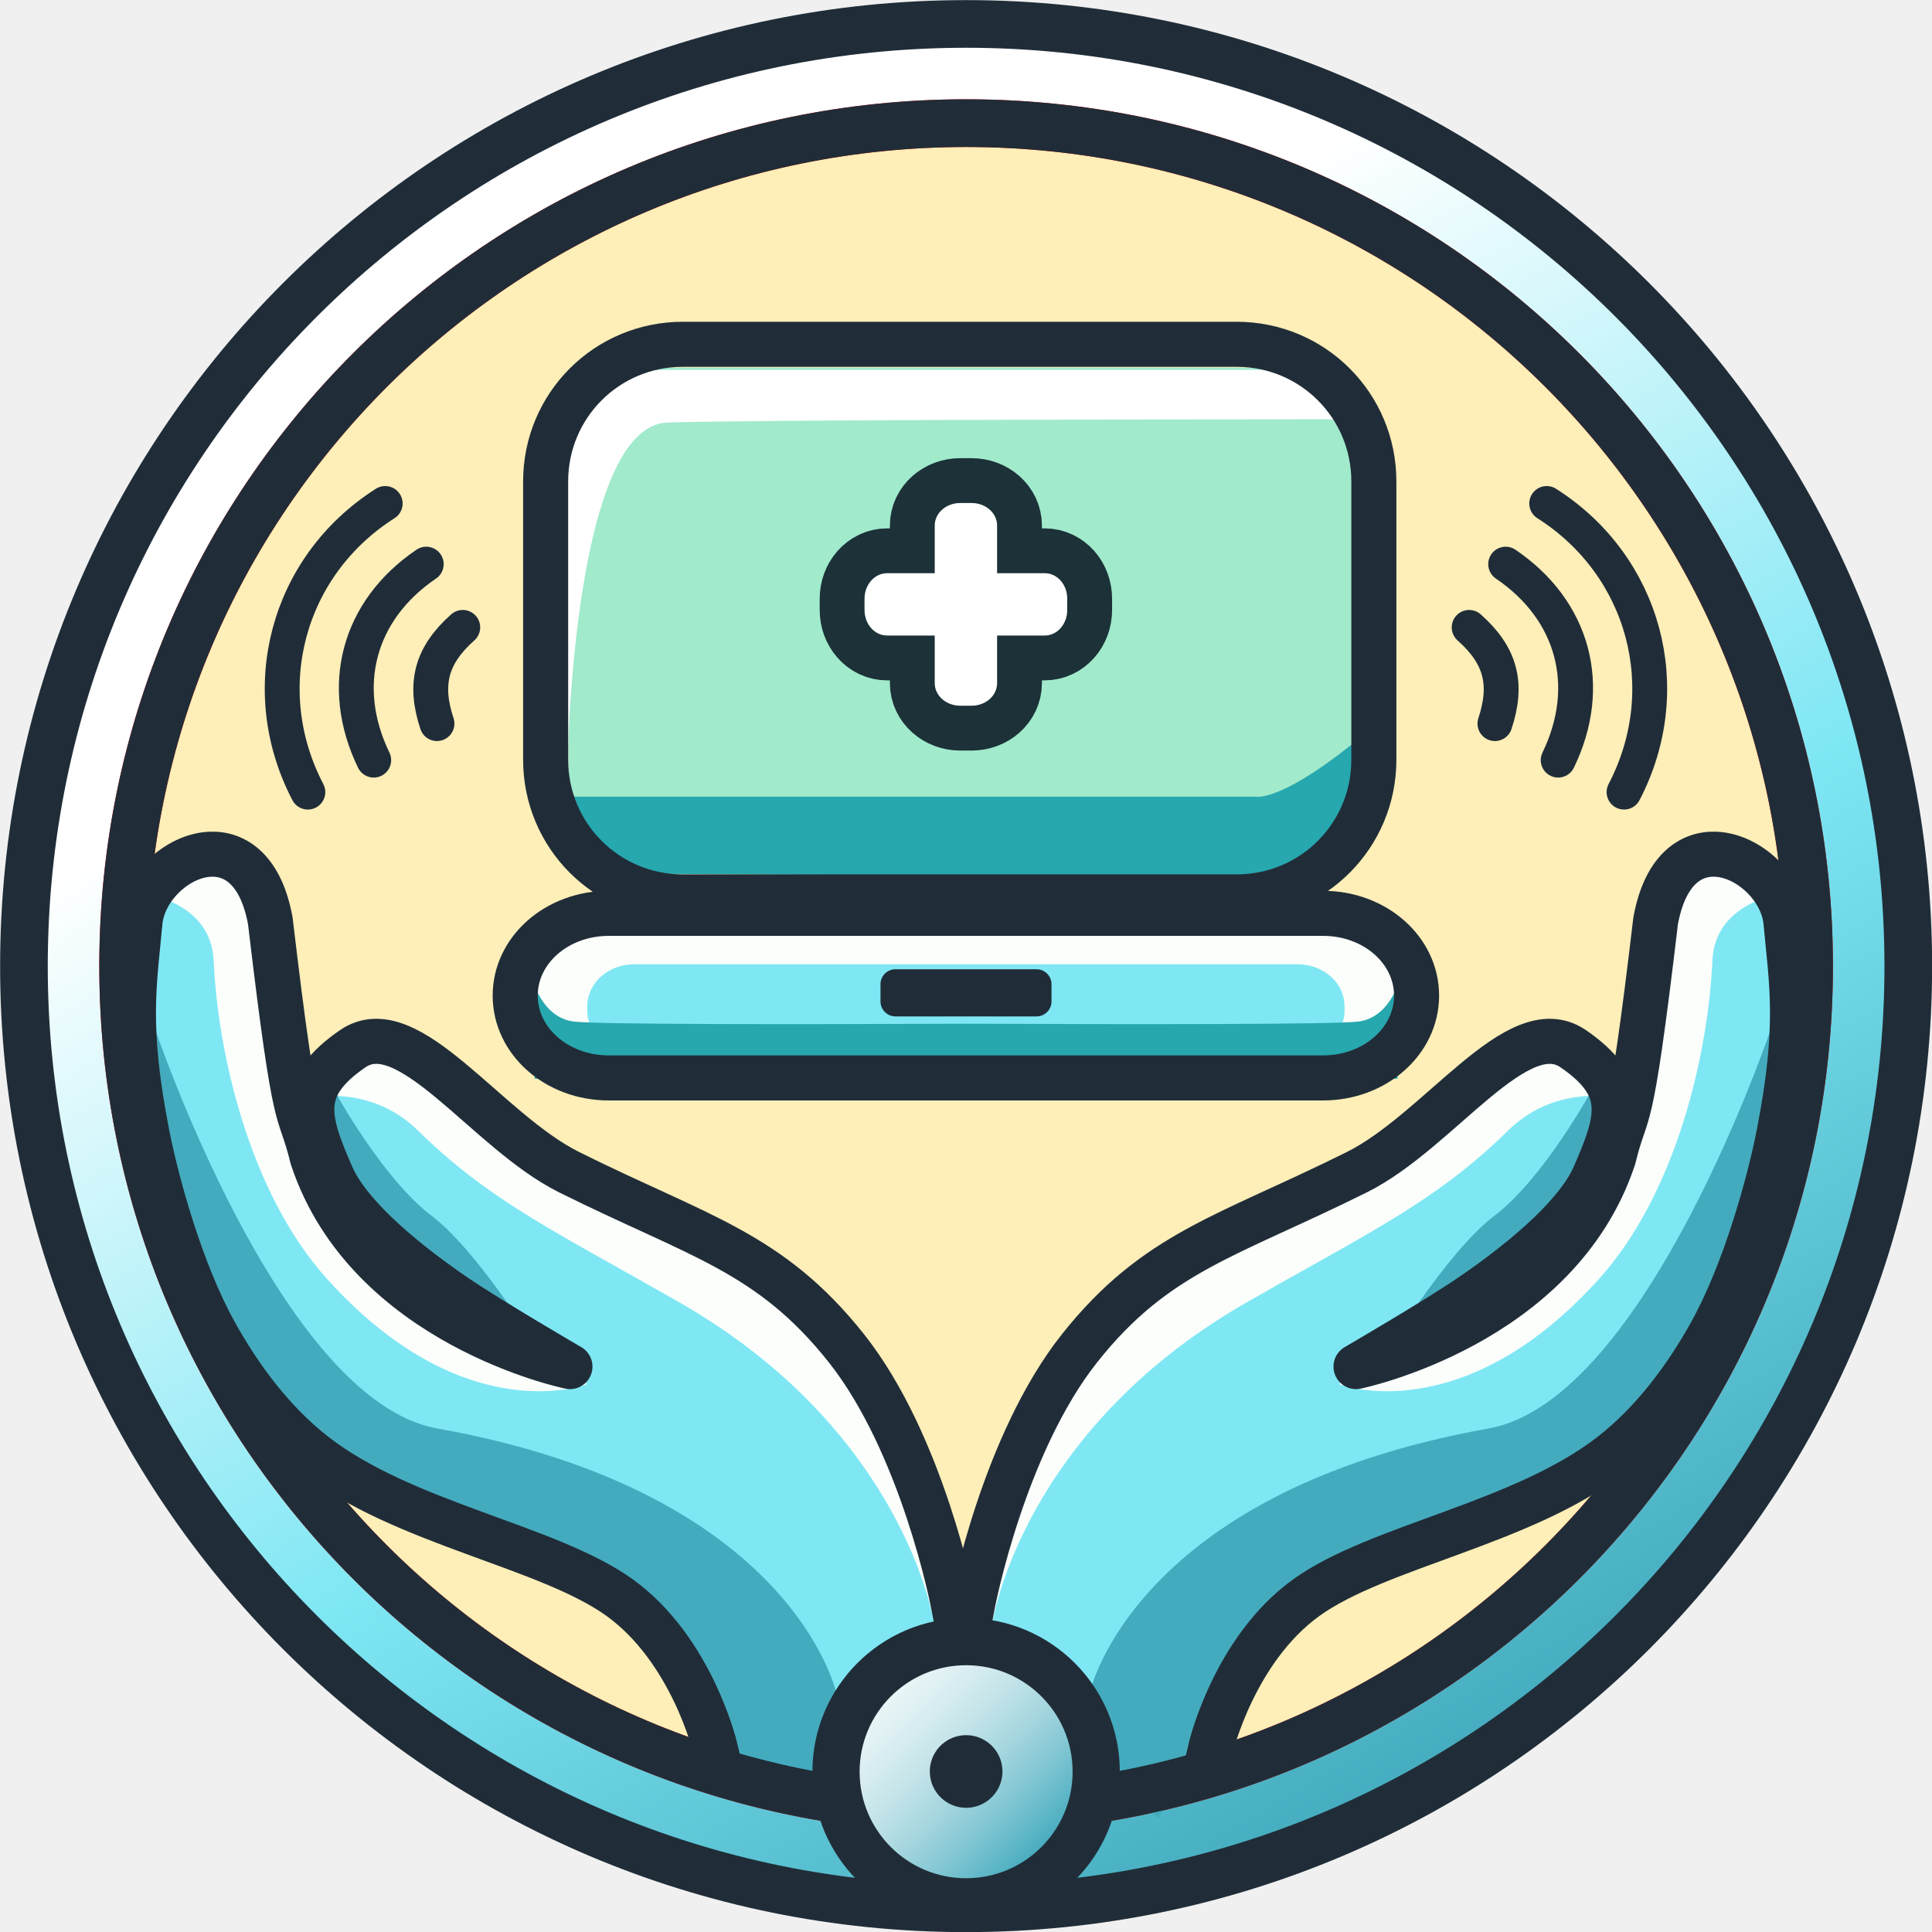
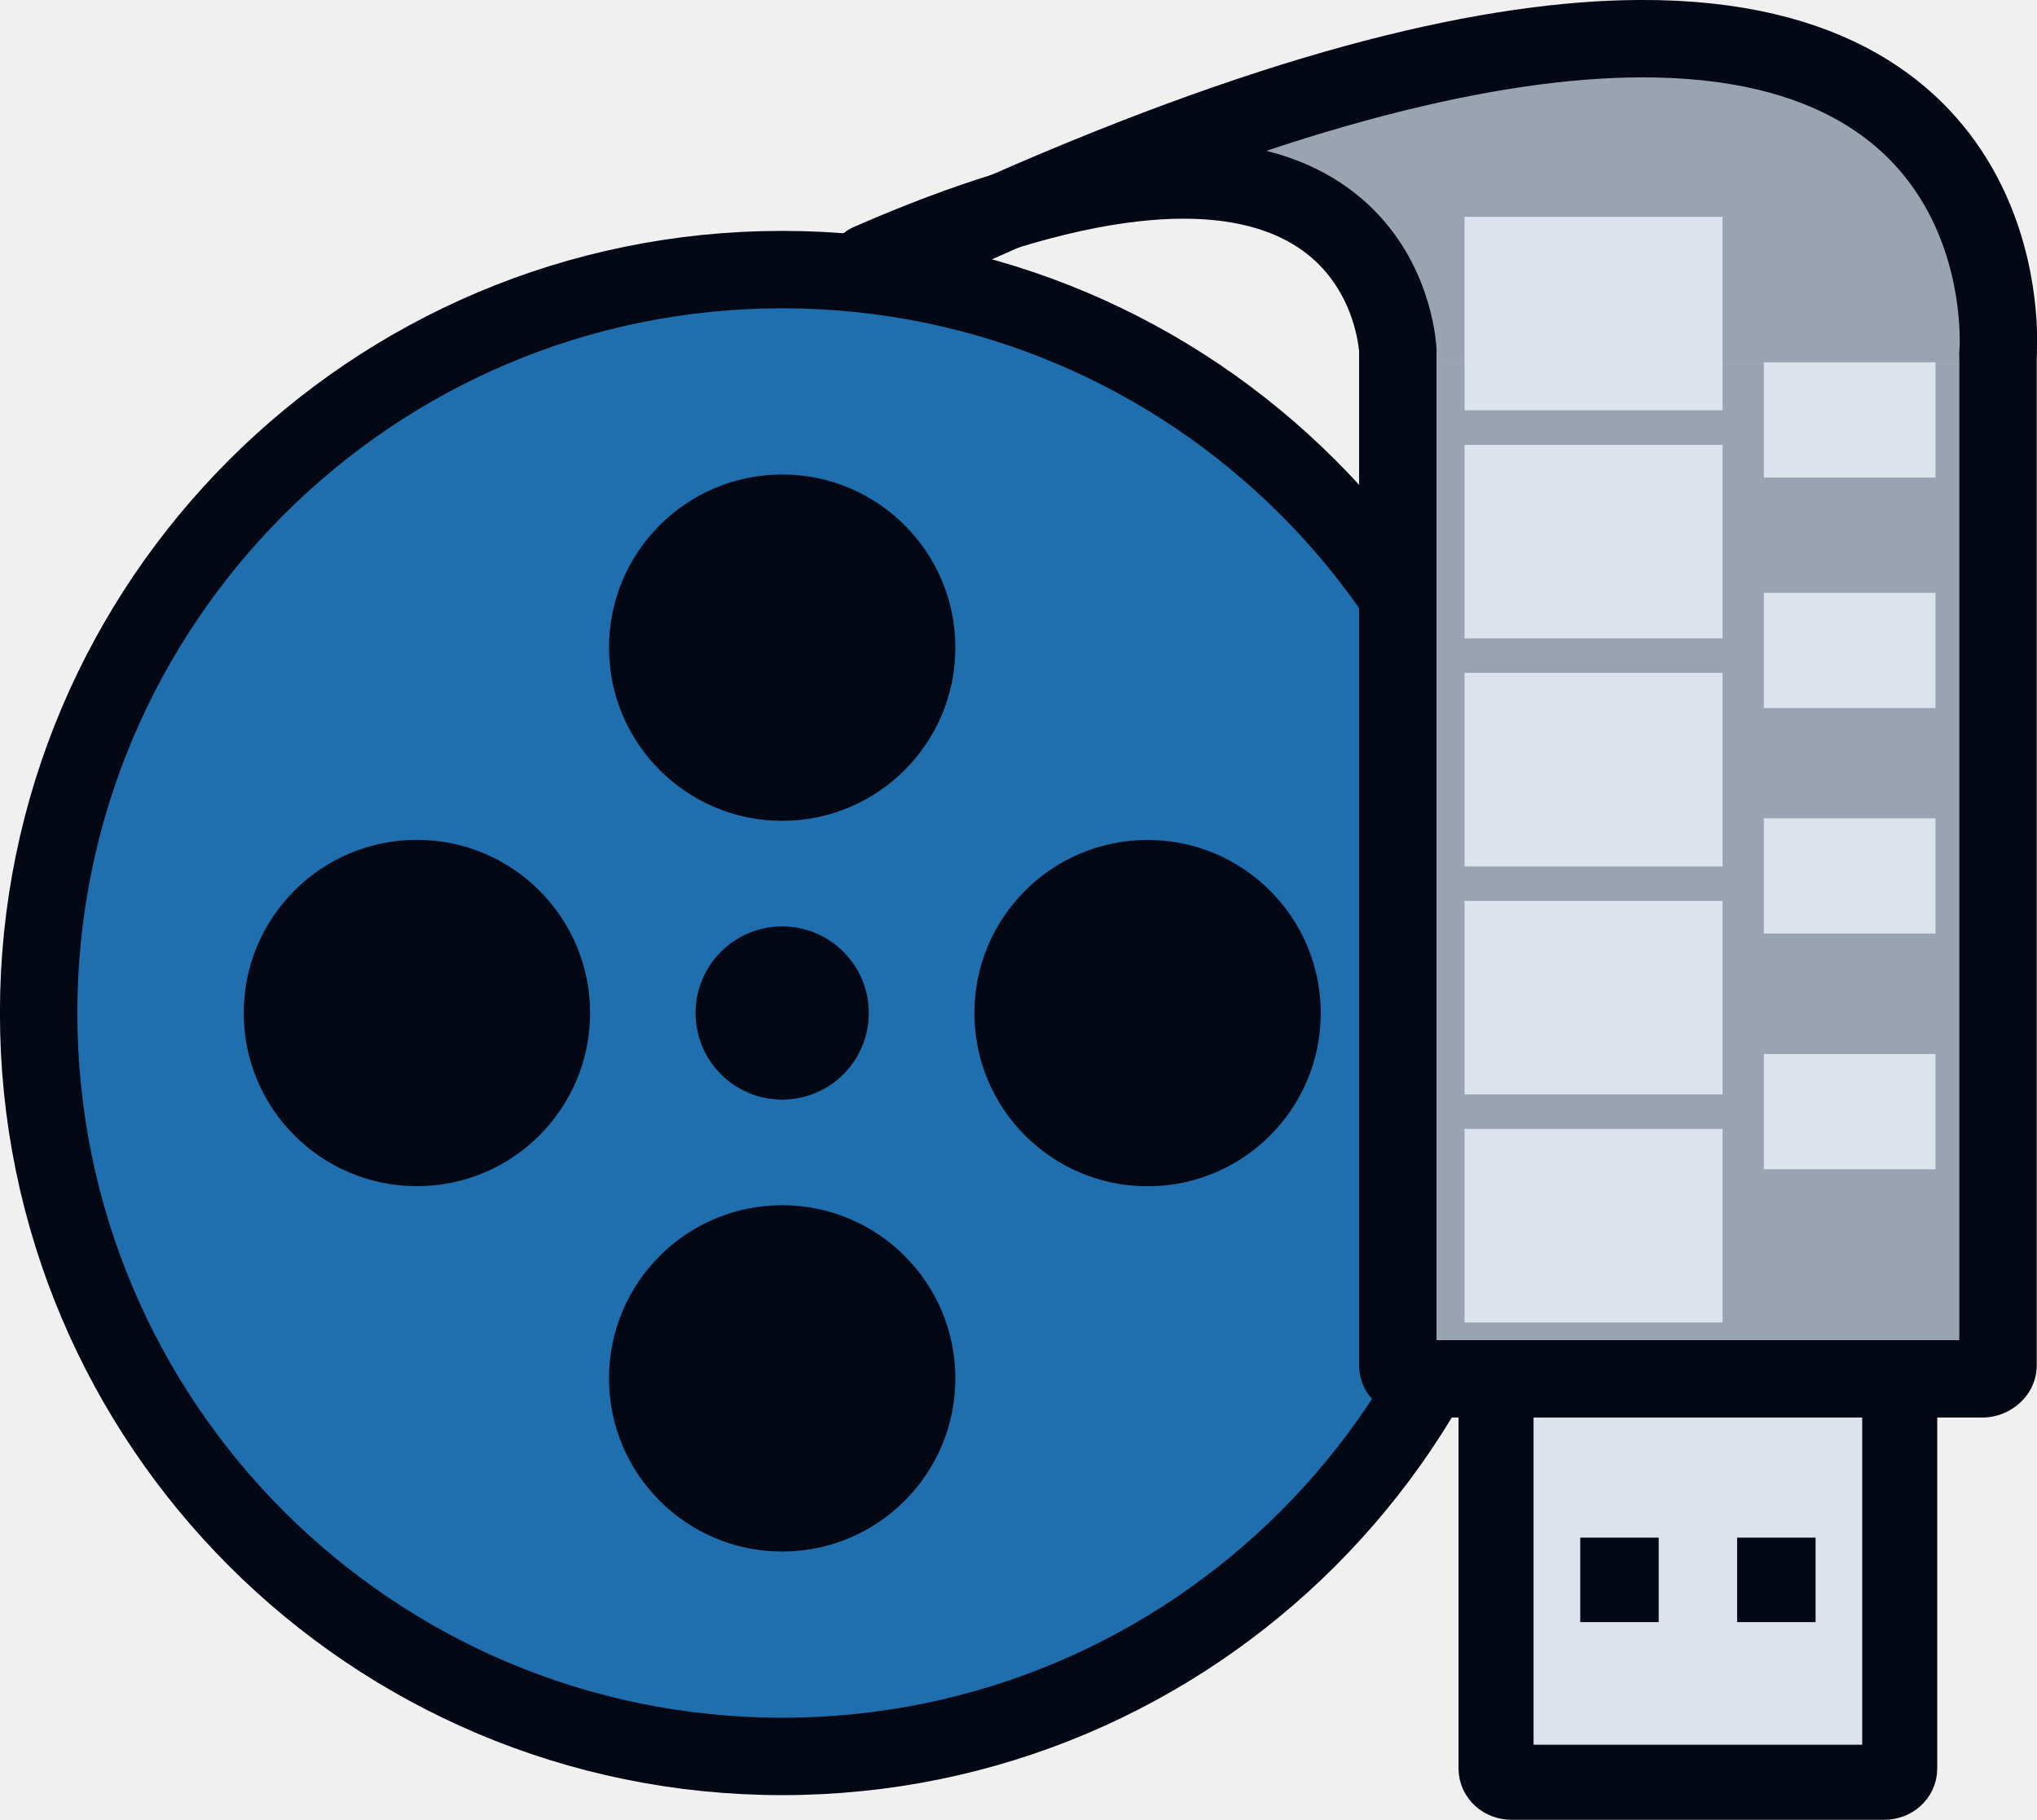
- <svg xmlns="http://www.w3.org/2000/svg" width="43.095mm" height="43.095mm" version="1.1" viewBox="0 0 43.095 43.095" xml:space="preserve">
-   <defs>
-     <linearGradient id="linearGradient42131" x1="194.97" x2="189.8" y1="174.82" y2="169.65" gradientTransform="translate(-56.539,-5.5893)" gradientUnits="userSpaceOnUse">
-       <stop stop-color="#44abbe" offset="0" />
-       <stop stop-color="#fefcfb" stop-opacity="0" offset="1" />
-     </linearGradient>
-     <linearGradient id="linearGradient9068" x1="145.92" x2="129.48" y1="168.6" y2="140.12" gradientTransform="translate(-115.16,-127.95)" gradientUnits="userSpaceOnUse">
-       <stop stop-color="#44abbe" offset="0" />
-       <stop stop-color="#7fe7f4" offset=".478" />
-       <stop stop-color="#fff" offset="1" />
-     </linearGradient>
-   </defs>
-   <circle cx="21.55" cy="21.55" r="21.016" fill="url(#linearGradient9068)" stop-color="#000000" stroke="#202d38" stroke-linejoin="round" stroke-width="1.063" style="paint-order:normal" />
-   <circle cx="21.55" cy="21.55" r="18.803" fill="#feeeb8" stop-color="#000000" stroke="#f00" stroke-linejoin="round" stroke-width="1.064" style="paint-order:normal" />
-   <path d="m23.15 39.43s-2.992-7.111-4.697-9.26c-1.706-2.149-3.292-2.486-6.183-3.925-1.846-0.919-3.585-3.606-4.826-2.755-1.241 0.85-1.03 1.563-0.468 2.843 0.351 0.799 1.413 1.764 2.736 2.669 0.795 0.544 2.576 1.579 2.576 1.579s-4.506-0.919-5.744-4.654c-0.315-1.29-0.348-0.281-0.939-5.286-0.202-1.113-0.76-1.51-1.334-1.489-0.738 0.026-1.503 0.744-1.574 1.518-0.126 1.376-0.314 2.304 0.156 4.714 0.217 1.112 0.759 3.078 1.52 4.447 0.567 1.021 1.297 1.995 2.218 2.713 1.977 1.541 5.211 2.04 6.808 3.192s3.144 4.439 3.144 4.439m7.581-0.099s2.516-0.053 2.595-0.499c0.236-1.333 0.791-2.978 1.988-3.842 1.597-1.153 4.831-1.651 6.808-3.192 0.921-0.718 1.651-1.692 2.218-2.713 0.761-1.369 1.303-3.336 1.52-4.447 0.47-2.41 0.281-3.338 0.156-4.714-0.071-0.774-0.836-1.491-1.574-1.518-0.574-0.021-1.133 0.376-1.334 1.489-0.591 5.005-0.624 3.996-0.939 5.286-1.238 3.734-5.744 4.654-5.744 4.654s1.781-1.035 2.576-1.579c1.322-0.905 2.385-1.87 2.736-2.669 0.562-1.28 0.773-1.993-0.468-2.843s-2.98 1.836-4.826 2.755c-2.891 1.439-4.477 1.776-6.183 3.925s-2.382 5.688-2.382 5.688" fill="#fbfefb" />
-   <path d="m22.14 36.18s0.64-4.248 5.659-7.124c2.745-1.573 4.213-2.241 5.845-3.842 0.999-0.979 2.238-0.745 2.238-0.745l-0.421 2.128-1.59 1.777-3.531 1.964-0.468 0.538s2.719 1.061 5.792-2.345c1.75-1.939 2.443-5.082 2.532-7.101 0.059-1.333 1.574-1.496 1.574-1.496l0.303 3.544-1.521 5.192-1.819 3.373-1.687 1.488-3.638 0.959-2.877 1.455-1.786 2.943-0.794 1.29-2.216-2.481z" fill="#7fe7f4" />
-   <path d="m20.83 36.18s-0.648-4.248-5.667-7.124c-2.745-1.573-4.213-2.241-5.845-3.842-0.999-0.979-2.238-0.745-2.238-0.745l0.421 2.128 1.59 1.777 3.531 1.964 0.468 0.538s-2.719 1.061-5.792-2.345c-1.75-1.939-2.443-5.082-2.532-7.101-0.059-1.333-1.574-1.496-1.574-1.496l-0.303 3.544 1.521 5.192 1.819 3.373 1.687 1.488 3.638 0.959 2.877 1.455 1.786 2.943 0.794 1.29 2.216-2.481z" fill="#7fe7f4" />
-   <path d="m18.65 37.75s-0.968-4.472-8.897-5.887c-3.529-0.63-6.325-9.001-6.325-9.001l-0.388 1.13 2.05 6.681 2.216 2.216 3.406 1.587 3.77 1.621 2.15 3.605 1.737 0.614 0.842-1.87z" fill="#44abbe" />
-   <path d="m24.31 37.75s0.968-4.472 8.897-5.887c3.529-0.63 6.325-9.001 6.325-9.001l0.388 1.13-2.05 6.681-2.216 2.216-3.406 1.587-3.77 1.621-2.15 3.605-0.496 0.86-2.084-2.117z" fill="#44abbe" />
-   <circle cx="21.55" cy="21.55" r="18.803" fill="none" stop-color="#000000" stroke="#202d38" stroke-linejoin="round" stroke-width="1.064" style="paint-order:normal" />
-   <g transform="translate(-115.16,-127.95)">
-     <circle cx="136.71" cy="167.47" r="2.902" fill="#fff" stop-color="#000000" style="paint-order:normal" />
-     <circle cx="136.71" cy="167.47" r="2.902" fill="url(#linearGradient42131)" stop-color="#000000" stroke="#202d38" stroke-linecap="round" stroke-linejoin="round" stroke-width="1.053" style="paint-order:normal" />
-     <path d="m137.52 167.43a0.81 0.81 0 0 1-0.775 0.844 0.81 0.81 0 0 1-0.844-0.775 0.81 0.81 0 0 1 0.775-0.844 0.81 0.81 0 0 1 0.844 0.775l-0.81 0.035z" fill="#202d38" stop-color="#000000" style="paint-order:stroke fill markers" />
-     <rect x="127.03" y="148.55" width="19.364" height="2.549" rx="1.042" ry=".934" fill="#fbfefa" stop-color="#000000" style="paint-order:normal" />
-     <rect x="128.26" y="149.46" width="16.891" height="1.97" rx="1.042" ry=".934" fill="#7fe7f4" stop-color="#000000" style="paint-order:stroke fill markers" />
-     <path d="m126.98 149.6 0.106 2.412 9.623 0.177 9.623-0.177 0.106-2.412s-0.19 1.05-0.991 1.138c-0.572 0.063-4.598 0.063-8.738 0.047-4.14 0.016-8.166 0.016-8.738-0.047-0.801-0.088-0.991-1.138-0.991-1.138z" fill="#27a7ae" stop-color="#000000" stroke-linejoin="round" stroke-width="1.025" style="paint-order:stroke fill markers" />
-     <g stroke-linejoin="round" stroke-width="1.005">
-       <path d="m127.87 137.23 0.916-1.081h14.944l1.542 0.767 0.256 9.222h-17.697z" fill="#a1eacc" stop-color="#000000" />
-       <path d="m127.9 145.72h15.259s0.511 0.141 2.124-1.141c0.731-0.58-0.256 2.95-0.256 2.95l-17.088-0.098z" fill="#27a7ae" stop-color="#000000" />
-       <path d="m128.17 136.2h16.223c0.327 0 0.68 0.309 0.59 0.669l-0.059 0.236c-0.09 0.359 0.169 0.194-0.157 0.197-5.233 3e-3 -12.798 0.015-14.713 0.073-2.371 0.072-2.222 9.455-2.236 7.083l-0.237-7.589c-0.012-0.37 0.263-0.669 0.59-0.669z" fill="#fff" stop-color="#000000" style="paint-order:stroke fill markers" />
-       <path d="m130.39 135.63c-1.695 0-3.059 1.364-3.059 3.059v6.208c0 1.695 1.364 3.059 3.059 3.059h12.356c1.695 0 3.059-1.365 3.059-3.059v-6.208c0-1.695-1.365-3.059-3.059-3.059zm-1.652 12.693c-1.155 0-2.086 0.818-2.086 1.835 0 1.017 0.93 1.836 2.086 1.836h15.934c1.155 0 2.086-0.819 2.086-1.836 0-1.017-0.93-1.835-2.086-1.835z" fill="none" stop-color="#000000" stroke="#202d38" style="paint-order:normal" />
+ <svg xmlns="http://www.w3.org/2000/svg" width="139.25mm" height="124.41mm" version="1.1" viewBox="0 0 139.25 124.41" xml:space="preserve">
+   <g transform="translate(254.47 -180.28)">
+     <g>
+       <circle cx="-201" cy="249.54" r="50.828" fill="#1f6faf" stop-color="#000000" stroke="#040714" stroke-linecap="round" stroke-linejoin="round" stroke-width="5.292" />
+       <rect x="-156.68" y="190.82" width="37.597" height="82.115" rx="1.042" ry=".934" fill="#dde3ec" stop-color="#000000" />
+       <path d="m-155.97 203.4v-9.124l19.978 0.236 0.315 8.023s15.18 0.315 15.652 0.315-0.315-7.708-0.315-7.708l-5.742-8.416-14.944-3.382-13.765 1.101-10.461 2.281-7.708 2.674s2.438 3.461 3.146 3.618c0.708 0.157 6.607 3.539 6.607 3.539l3.775 3.933z" fill="#9aa3b1" />
+       <path d="m-120.39 201.39-14.737-0.188-0.315-7.236-21.105-0.306-0.315 11.514 2.506-0.039v-10.026h17.641v10.026h2.817v-0.082h11.736v0.082l2.066-0.02z" fill="#9aa3b1" stop-color="#000000" stroke-linecap="round" stroke-linejoin="round" stroke-width="4.51" />
    </g>
-     <path d="m136.58 139.17c-0.316 0-0.57 0.224-0.57 0.502v1.064h-1.063c-0.278 0-0.503 0.254-0.503 0.569v0.251c0 0.316 0.224 0.57 0.503 0.57h1.063v1.063c0 0.278 0.254 0.503 0.57 0.503h0.251c0.316 0 0.57-0.224 0.57-0.503v-1.063h1.063c0.278 0 0.502-0.254 0.502-0.57v-0.251c0-0.316-0.224-0.569-0.502-0.569h-1.063v-1.064c0-0.278-0.254-0.502-0.57-0.502z" fill="#fff" stop-color="#000000" stroke="#1c3138" stroke-linecap="square" stroke-width="2" style="paint-order:stroke fill markers" />
+     <path d="m-185.77 194.72c-2.802 0.864-5.895 2.021-9.312 3.522l1.411 0.109c2.731-1.306 5.363-2.515 7.901-3.631z" fill="none" stroke="#040714" stroke-linecap="round" stroke-linejoin="round" stroke-width="5.292" />
+     <path d="m-117.88 204.31s1.701-21.495-24.472-21.386c-9.925 0.041-23.857 3.189-43.41 11.793 26.331-8.122 26.851 9.593 26.851 9.593" fill="none" stroke="#040714" stroke-linecap="round" stroke-linejoin="round" stroke-width="5.292" />
+     <g fill="#040714">
+       <g transform="matrix(1.298 0 0 1.298 -301.49 108.48)" stroke-width="4.077">
+         <circle transform="rotate(90)" cx="108.68" cy="-96.663" r="9.121" fill="#040714" stop-color="#000000" />
+       </g>
+       <circle cx="-201" cy="224.56" r="11.839" stop-color="#000000" />
+       <circle cx="-201" cy="274.52" r="11.839" stop-color="#000000" />
+       <circle transform="rotate(90)" cx="249.54" cy="225.97" r="11.839" stop-color="#000000" />
+       <circle cx="-201" cy="249.54" r="5.921" stop-color="#000000" />
+     </g>
+     <rect x="-151.06" y="276.08" width="25.584" height="25.584" rx="1.042" ry=".934" fill="#dde3ec" stop-color="#000000" />
+     <rect x="-152.2" y="274.47" width="27.596" height="27.663" rx="1.042" ry=".934" fill="none" stop-color="#000000" stroke="#040714" stroke-linecap="round" stroke-linejoin="round" stroke-width="5.129" />
+     <g>
+       <g transform="matrix(.93397 0 0 1.0059 -79.668 101.5)" fill="#040714">
+         <rect x="-71.497" y="182.83" width="5.742" height="5.742" stop-color="#000000" />
+         <rect x="-60.014" y="182.83" width="5.742" height="5.742" stop-color="#000000" />
+       </g>
+       <path d="m-118.48 205.13h-3.678v7.801h-11.736v-7.801h-2.817v3.205h-17.641v-3.205h-2.663v71.411h38.536zm-35.873 5.564h17.641v13.231h-17.641zm20.458 10.119h11.736v7.882h-11.736zm-20.458 5.471h17.641v13.231h-17.641zm20.458 9.944h11.736v7.882h-11.736zm-20.458 5.646h17.641v13.231h-17.641zm20.458 10.469h11.736v7.882h-11.736zm-20.458 5.121h17.641v13.231h-17.641z" fill="#9aa3b1" stop-color="#000000" stroke-linecap="round" stroke-linejoin="round" stroke-width="4.51" />
+       <path d="m-120.53 204.31v67.595h-35.74v-67.595h-5.291v69.307c0 2.102 1.837 3.58 3.688 3.58h38.947c1.85 0 3.688-1.478 3.688-3.58v-69.307" color="#000000" fill="#040714" stroke-linecap="round" stroke-linejoin="round" />
+     </g>
  </g>
-   <rect x="19.64" y="21.62" width="3.815" height="1.052" rx=".334" ry=".334" fill="#202d38" stop-color="#000000" style="paint-order:stroke fill markers" />
-   <g transform="matrix(.080498 -.30042 .30042 .080498 -55.417 46.96)" fill="none" stroke="#202d38">
-     <path transform="translate(-1.6331e-6)" d="m142.8 169.06c6.142-5.639 15.292-5.637 21.431 0m-17.992 3.969c4.46-3.857 10.096-3.853 14.552 0m-10.848 3.704c2.519-1.66 4.625-1.66 7.144 0" fill="none" stroke="#202d38" stroke-linecap="round" stroke-width="2.5" />
-   </g>
-   <g transform="matrix(-.080498 -.30042 -.30042 .080498 98.51 46.96)" fill="none" stroke="#202d38">
-     <path transform="translate(-1.6331e-6)" d="m142.8 169.06c6.142-5.639 15.292-5.637 21.431 0m-17.992 3.969c4.46-3.857 10.096-3.853 14.552 0m-10.848 3.704c2.519-1.66 4.625-1.66 7.144 0" fill="none" stroke="#202d38" stroke-linecap="round" stroke-width="2.5" />
-   </g>
-   <path d="m7.49 24.38s1.057 1.924 2.137 2.739c1.08 0.815 2.518 3.201 2.518 3.201l-1.886-0.617-2.472-2.241-1.282-3.001z" fill="#44abbe" />
-   <path d="m21.26 35.76s-0.677-3.539-2.382-5.688c-1.706-2.149-3.292-2.486-6.183-3.925-1.846-0.919-3.585-3.606-4.826-2.755-1.241 0.85-1.03 1.563-0.468 2.843 0.351 0.799 1.413 1.764 2.736 2.669 0.795 0.544 2.576 1.579 2.576 1.579s-4.506-0.919-5.744-4.654c-0.315-1.29-0.348-0.281-0.939-5.286-0.202-1.113-0.76-1.51-1.334-1.489-0.738 0.026-1.503 0.744-1.574 1.518-0.126 1.376-0.314 2.304 0.156 4.714 0.217 1.112 0.759 3.078 1.52 4.447 0.567 1.021 1.297 1.995 2.218 2.713 1.977 1.541 5.211 2.04 6.808 3.192s2.119 3.315 2.119 3.315" fill="none" stroke="#202d38" stroke-linecap="square" stroke-linejoin="round" stroke-width="1.005" />
-   <path d="m35.47 24.38s-1.057 1.924-2.137 2.739c-1.08 0.815-2.518 3.201-2.518 3.201l1.886-0.617 2.472-2.241 1.282-3.001z" fill="#44abbe" />
-   <path d="m21.7 35.76s0.677-3.539 2.382-5.688c1.706-2.149 3.292-2.486 6.183-3.925 1.846-0.919 3.585-3.606 4.826-2.755 1.241 0.85 1.03 1.563 0.468 2.843-0.351 0.799-1.413 1.764-2.736 2.669-0.795 0.544-2.576 1.579-2.576 1.579s4.506-0.919 5.744-4.654c0.315-1.29 0.348-0.281 0.939-5.286 0.202-1.113 0.76-1.51 1.334-1.489 0.738 0.026 1.503 0.744 1.574 1.518 0.126 1.376 0.314 2.304-0.156 4.714-0.217 1.112-0.759 3.078-1.52 4.447-0.567 1.021-1.297 1.995-2.218 2.713-1.977 1.541-5.211 2.04-6.808 3.192s-2.119 3.315-2.119 3.315" fill="none" stroke="#202d38" stroke-linecap="square" stroke-linejoin="round" stroke-width="1.005" />
</svg>
